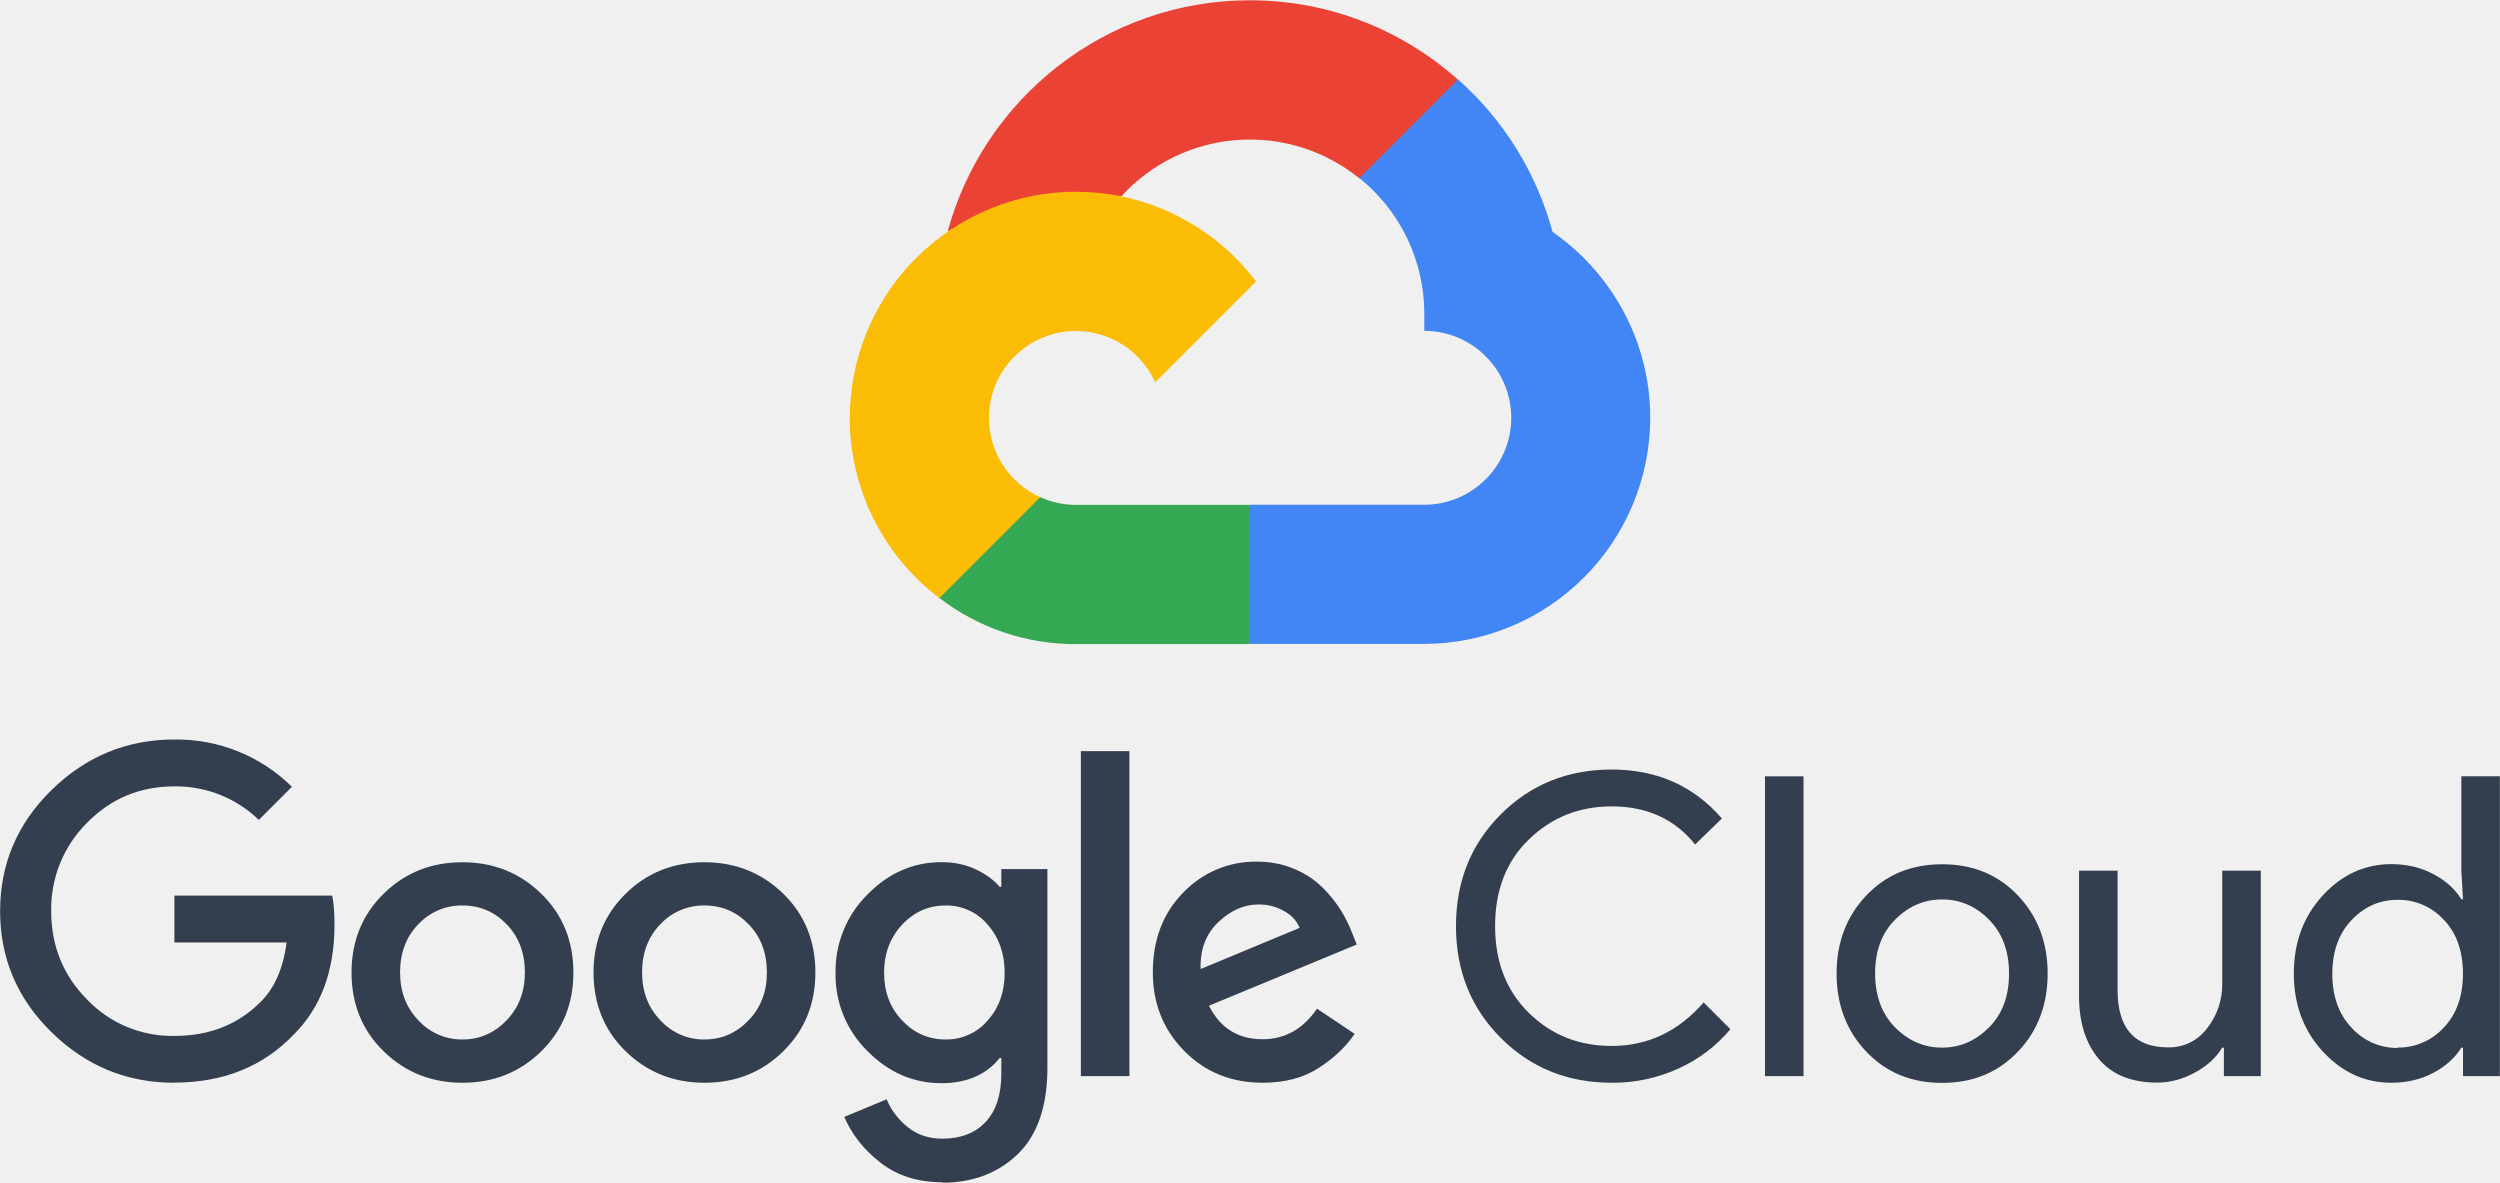
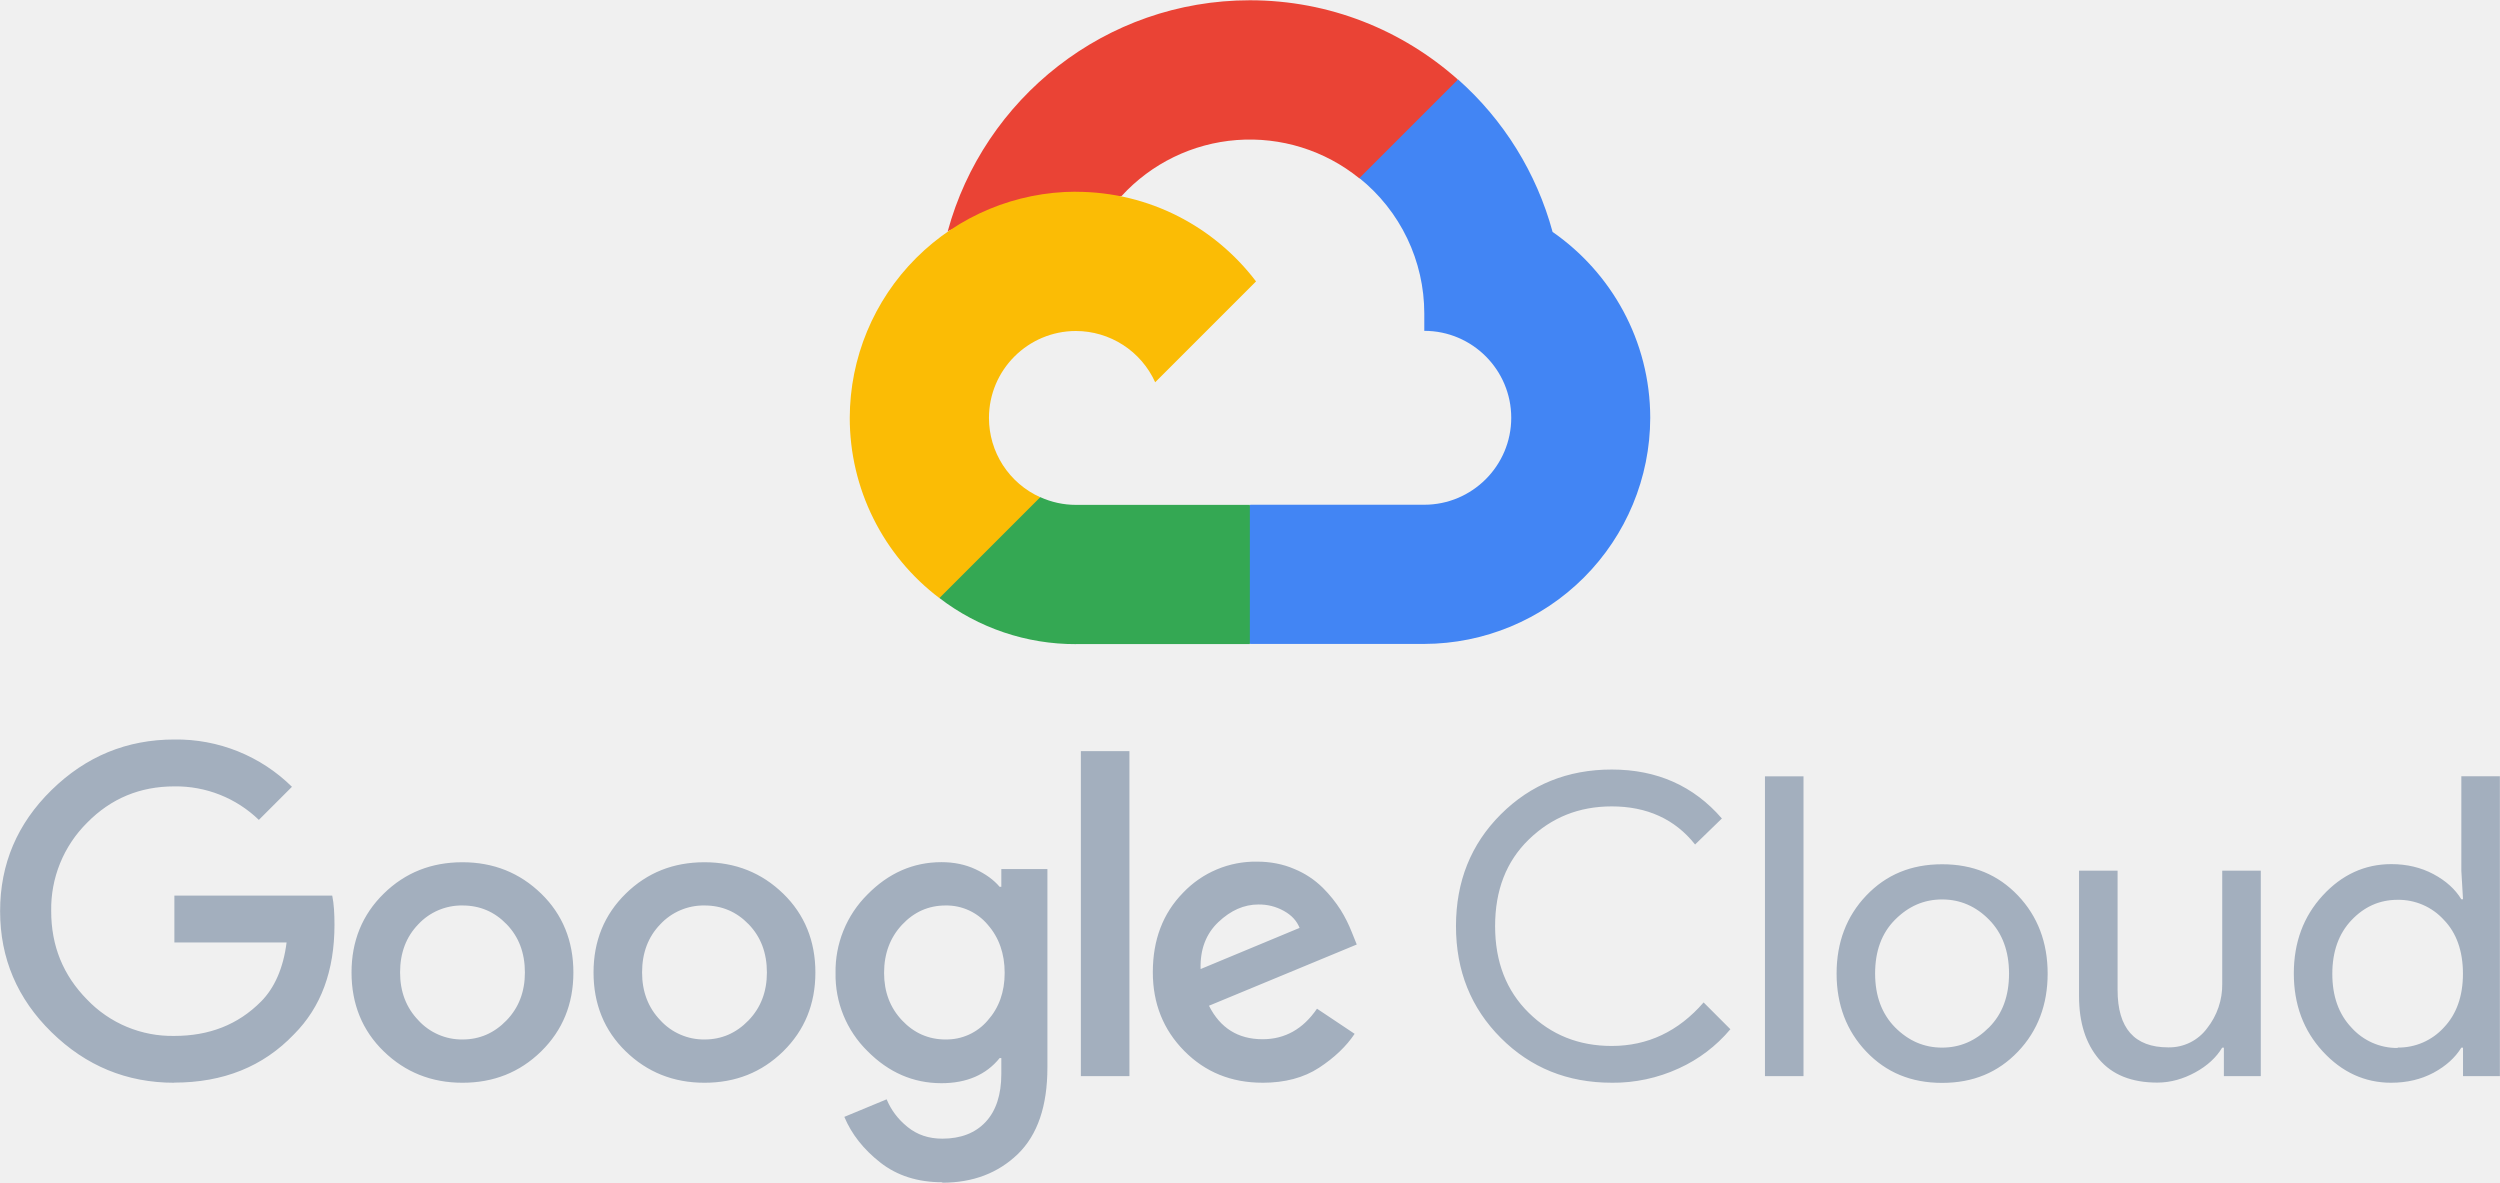
<svg xmlns="http://www.w3.org/2000/svg" fill="none" viewBox="20.1 10.38 319.8 151.32">
  <g clip-path="url(#clip0_809_230)">
    <path d="M193.96 33.173L197.24 33.231L206.149 24.321L206.579 20.546C199.498 14.248 190.182 10.415 179.985 10.415C161.524 10.415 145.941 22.977 141.325 39.993C142.3 39.314 144.378 39.821 144.378 39.821L162.186 36.891C162.186 36.891 163.103 35.372 163.562 35.467C167.384 31.285 172.658 28.719 178.308 28.293C183.957 27.867 189.556 29.612 193.963 33.173H193.96Z" fill="#EA4335" />
    <path d="M218.701 40.024C216.654 32.493 212.453 25.722 206.615 20.543L193.996 33.161C196.586 35.243 198.676 37.879 200.112 40.875C201.548 43.871 202.294 47.151 202.295 50.473V52.701C208.435 52.701 213.418 57.697 213.418 63.823C213.418 69.95 208.421 74.946 202.295 74.946H180.044L177.816 77.182V90.535L180.044 92.751H202.295C209.958 92.731 217.301 89.676 222.718 84.255C228.135 78.835 231.184 71.49 231.199 63.826C231.188 53.976 226.223 45.25 218.672 40.024H218.701Z" fill="#4285F4" />
    <path d="M157.736 92.771H179.981V74.963H157.736C156.156 74.964 154.595 74.625 153.158 73.969L149.947 74.952L141.038 83.861L140.258 86.871C145.271 90.72 151.419 92.797 157.739 92.777L157.736 92.771Z" fill="#34A853" />
    <path d="M157.736 34.902C150.065 34.914 142.712 37.966 137.288 43.39C131.864 48.814 128.812 56.167 128.8 63.838C128.8 68.304 129.835 72.71 131.825 76.709C133.814 80.708 136.704 84.192 140.266 86.886L153.166 73.986C151.212 73.107 149.554 71.682 148.39 69.882C147.227 68.083 146.608 65.986 146.608 63.843C146.608 57.703 151.604 52.721 157.73 52.721C159.872 52.725 161.968 53.345 163.766 54.508C165.565 55.671 166.99 57.328 167.872 59.28L180.772 46.38C175.481 39.414 167.127 34.913 157.724 34.913L157.736 34.902Z" fill="#FBBC05" />
-     <path d="M42.399 148.886C36.321 148.886 31.104 146.736 26.707 142.436C22.309 138.136 20.113 132.965 20.113 126.933C20.113 120.902 22.306 115.73 26.707 111.43C31.107 107.13 36.33 104.977 42.399 104.977C45.183 104.937 47.947 105.451 50.53 106.489C53.114 107.528 55.465 109.07 57.446 111.026L53.212 115.26C50.314 112.458 46.426 110.918 42.396 110.974C38.01 110.974 34.283 112.522 31.227 115.638C29.741 117.115 28.569 118.877 27.782 120.819C26.995 122.76 26.61 124.841 26.649 126.936C26.649 131.368 28.169 135.126 31.227 138.231C32.665 139.739 34.4 140.932 36.322 141.735C38.245 142.538 40.313 142.933 42.396 142.895C46.862 142.895 50.551 141.461 53.49 138.497C55.21 136.777 56.356 134.197 56.758 130.944H42.407V124.947H62.6C62.815 126.013 62.887 127.24 62.887 128.673C62.887 134.567 61.158 139.24 57.69 142.706C53.757 146.819 48.66 148.869 42.367 148.869L42.399 148.886ZM89.326 144.873C86.574 147.567 83.22 148.886 79.258 148.886C75.297 148.886 71.937 147.539 69.191 144.873C66.444 142.207 65.068 138.815 65.068 134.782C65.068 130.749 66.444 127.386 69.191 124.691C71.937 121.997 75.297 120.678 79.258 120.678C83.22 120.678 86.58 122.025 89.326 124.691C92.072 127.357 93.448 130.757 93.448 134.782C93.448 138.807 92.072 142.178 89.326 144.873ZM73.634 140.917C74.349 141.694 75.22 142.312 76.189 142.731C77.158 143.151 78.205 143.362 79.261 143.351C81.44 143.351 83.315 142.542 84.888 140.914C86.462 139.286 87.245 137.245 87.245 134.779C87.245 132.285 86.471 130.227 84.914 128.616C83.358 127.005 81.48 126.208 79.261 126.208C78.203 126.192 77.153 126.398 76.179 126.812C75.206 127.227 74.33 127.841 73.608 128.616C72.052 130.221 71.278 132.274 71.278 134.779C71.278 137.239 72.06 139.288 73.634 140.914V140.917ZM120.283 144.873C117.531 147.567 114.177 148.886 110.215 148.886C106.254 148.886 102.894 147.539 100.148 144.873C97.401 142.207 96.025 138.815 96.025 134.782C96.025 130.749 97.401 127.386 100.148 124.691C102.894 121.997 106.254 120.678 110.215 120.678C114.177 120.678 117.537 122.025 120.283 124.691C123.029 127.357 124.405 130.757 124.405 134.782C124.405 138.807 123.029 142.178 120.283 144.873ZM104.591 140.917C105.306 141.694 106.177 142.312 107.146 142.731C108.116 143.151 109.162 143.362 110.218 143.351C112.397 143.351 114.272 142.542 115.846 140.914C117.419 139.286 118.202 137.245 118.202 134.779C118.202 132.285 117.428 130.227 115.871 128.616C114.315 127.005 112.437 126.208 110.218 126.208C109.16 126.192 108.11 126.398 107.136 126.812C106.163 127.227 105.287 127.841 104.565 128.616C103.009 130.221 102.235 132.274 102.235 134.779C102.235 137.239 103.017 139.288 104.591 140.914V140.917ZM140.634 161.614C137.495 161.614 134.852 160.771 132.71 159.091C130.569 157.412 129.035 155.468 128.106 153.249L133.519 151.005C134.086 152.363 134.952 153.542 136.193 154.542C137.434 155.542 138.888 156.038 140.642 156.038C142.999 156.038 144.851 155.322 146.184 153.897C147.517 152.472 148.19 150.411 148.19 147.734V145.727H147.975C146.255 147.868 143.741 148.943 140.533 148.943C136.927 148.943 133.768 147.567 131.053 144.821C129.735 143.523 128.694 141.97 127.994 140.257C127.294 138.544 126.95 136.707 126.983 134.857C126.949 132.995 127.293 131.146 127.993 129.42C128.692 127.694 129.733 126.128 131.053 124.815C133.762 122.054 136.93 120.667 140.533 120.667C142.139 120.667 143.595 120.968 144.896 121.578C146.198 122.189 147.227 122.937 147.975 123.823H148.19V121.547H154.084V146.937C154.084 151.867 152.828 155.548 150.306 158.002C147.783 160.439 144.567 161.671 140.637 161.671L140.634 161.614ZM141.064 143.348C142.086 143.366 143.099 143.157 144.03 142.736C144.962 142.315 145.788 141.693 146.45 140.914C147.895 139.288 148.617 137.265 148.617 134.831C148.617 132.371 147.895 130.313 146.45 128.667C145.792 127.882 144.967 127.254 144.035 126.829C143.103 126.403 142.088 126.191 141.064 126.208C138.885 126.208 137.027 127.033 135.497 128.667C133.966 130.301 133.192 132.36 133.192 134.831C133.192 137.256 133.957 139.288 135.497 140.914C137.036 142.539 138.888 143.351 141.064 143.351V143.348ZM164.576 106.468V148.035H158.364V106.468H164.576ZM181.604 148.883C177.602 148.883 174.265 147.524 171.588 144.813C168.91 142.101 167.569 138.747 167.569 134.745C167.569 130.605 168.859 127.205 171.45 124.568C172.666 123.289 174.134 122.276 175.761 121.593C177.389 120.91 179.14 120.572 180.905 120.601C182.616 120.601 184.21 120.91 185.672 121.538C187.031 122.095 188.268 122.913 189.313 123.946C190.184 124.813 190.957 125.774 191.617 126.81C192.163 127.695 192.63 128.628 193.011 129.596L193.656 131.202L174.753 139.033C176.186 141.889 178.479 143.319 181.61 143.319C184.465 143.319 186.79 142.02 188.57 139.412L193.386 142.628C192.311 144.233 190.797 145.681 188.834 146.965C186.87 148.25 184.454 148.886 181.598 148.886L181.604 148.883ZM173.732 134.321L186.346 129.075C185.984 128.18 185.331 127.458 184.339 126.907C183.341 126.349 182.214 126.064 181.071 126.082C179.248 126.082 177.545 126.827 175.96 128.326C174.374 129.826 173.609 131.829 173.681 134.323L173.732 134.321ZM226.278 148.883C220.631 148.883 215.901 146.974 212.082 143.15C208.264 139.326 206.349 134.564 206.349 128.851C206.349 123.138 208.258 118.37 212.082 114.552C215.907 110.734 220.634 108.819 226.278 108.819C232.06 108.819 236.759 110.911 240.362 115.082L236.936 118.408C234.356 115.157 230.773 113.534 226.272 113.534C222.087 113.534 218.573 114.945 215.666 117.768C212.759 120.592 211.354 124.281 211.354 128.851C211.354 133.42 212.788 137.118 215.666 139.945C218.544 142.771 222.067 144.179 226.272 144.179C230.876 144.179 234.807 142.321 238.026 138.612L241.451 142.038C239.656 144.18 237.403 145.891 234.858 147.046C232.159 148.287 229.218 148.916 226.247 148.886L226.278 148.883ZM250.805 148.035H245.875V109.687H250.805V148.035ZM258.841 124.929C261.378 122.272 264.574 120.936 268.536 120.936C272.497 120.936 275.694 122.269 278.231 124.929C280.768 127.59 282.035 130.949 282.035 134.92C282.035 138.89 280.774 142.25 278.231 144.91C275.688 147.57 272.497 148.903 268.536 148.903C264.574 148.903 261.378 147.57 258.841 144.91C256.304 142.25 255.037 138.89 255.037 134.92C255.037 130.949 256.298 127.59 258.841 124.929ZM262.51 141.794C264.23 143.523 266.219 144.391 268.53 144.391C270.841 144.391 272.83 143.523 274.55 141.794C276.27 140.065 277.096 137.766 277.096 134.914C277.096 132.062 276.244 129.76 274.55 128.034C272.856 126.308 270.841 125.437 268.53 125.437C266.219 125.437 264.23 126.305 262.51 128.034C260.79 129.763 259.964 132.062 259.964 134.914C259.964 137.766 260.816 140.068 262.51 141.794ZM309.294 148.035H304.578V144.394H304.363C303.618 145.641 302.471 146.707 300.938 147.547C299.404 148.387 297.784 148.866 296.064 148.866C292.776 148.866 290.291 147.868 288.597 145.865C286.902 143.861 286.051 141.183 286.051 137.829V121.759H290.982V137.021C290.982 141.917 293.14 144.36 297.46 144.36C298.427 144.38 299.385 144.167 300.252 143.739C301.12 143.311 301.871 142.68 302.443 141.9C303.717 140.284 304.397 138.279 304.369 136.221V121.759H309.3V148.009L309.294 148.035ZM326.001 148.886C322.61 148.886 319.677 147.544 317.217 144.867C314.758 142.19 313.525 138.87 313.525 134.902C313.525 130.935 314.758 127.615 317.217 124.938C319.677 122.26 322.613 120.919 326.001 120.919C327.996 120.919 329.796 121.349 331.39 122.2C332.984 123.052 334.171 124.127 334.954 125.417H335.169L334.954 121.776V109.679H339.884V148.035H335.169V144.394H334.954C334.171 145.675 332.984 146.75 331.39 147.61C329.799 148.453 327.999 148.883 326.001 148.883V148.886ZM326.804 144.385C327.916 144.4 329.019 144.179 330.04 143.736C331.06 143.292 331.975 142.637 332.723 141.814C334.349 140.103 335.16 137.795 335.16 134.934C335.16 132.073 334.352 129.737 332.723 128.054C331.975 127.231 331.06 126.575 330.04 126.132C329.019 125.689 327.916 125.467 326.804 125.483C324.516 125.483 322.552 126.351 320.91 128.08C319.267 129.808 318.45 132.107 318.45 134.96C318.45 137.812 319.267 140.114 320.91 141.84C321.652 142.666 322.561 143.325 323.577 143.773C324.593 144.221 325.693 144.447 326.804 144.437V144.385Z" fill="#333f4e" />
+     <path d="M42.399 148.886C36.321 148.886 31.104 146.736 26.707 142.436C22.309 138.136 20.113 132.965 20.113 126.933C20.113 120.902 22.306 115.73 26.707 111.43C31.107 107.13 36.33 104.977 42.399 104.977C45.183 104.937 47.947 105.451 50.53 106.489C53.114 107.528 55.465 109.07 57.446 111.026L53.212 115.26C50.314 112.458 46.426 110.918 42.396 110.974C38.01 110.974 34.283 112.522 31.227 115.638C29.741 117.115 28.569 118.877 27.782 120.819C26.995 122.76 26.61 124.841 26.649 126.936C26.649 131.368 28.169 135.126 31.227 138.231C32.665 139.739 34.4 140.932 36.322 141.735C38.245 142.538 40.313 142.933 42.396 142.895C46.862 142.895 50.551 141.461 53.49 138.497C55.21 136.777 56.356 134.197 56.758 130.944H42.407V124.947H62.6C62.815 126.013 62.887 127.24 62.887 128.673C62.887 134.567 61.158 139.24 57.69 142.706C53.757 146.819 48.66 148.869 42.367 148.869L42.399 148.886ZM89.326 144.873C86.574 147.567 83.22 148.886 79.258 148.886C75.297 148.886 71.937 147.539 69.191 144.873C66.444 142.207 65.068 138.815 65.068 134.782C65.068 130.749 66.444 127.386 69.191 124.691C71.937 121.997 75.297 120.678 79.258 120.678C83.22 120.678 86.58 122.025 89.326 124.691C92.072 127.357 93.448 130.757 93.448 134.782C93.448 138.807 92.072 142.178 89.326 144.873ZM73.634 140.917C74.349 141.694 75.22 142.312 76.189 142.731C77.158 143.151 78.205 143.362 79.261 143.351C81.44 143.351 83.315 142.542 84.888 140.914C86.462 139.286 87.245 137.245 87.245 134.779C87.245 132.285 86.471 130.227 84.914 128.616C83.358 127.005 81.48 126.208 79.261 126.208C78.203 126.192 77.153 126.398 76.179 126.812C75.206 127.227 74.33 127.841 73.608 128.616C72.052 130.221 71.278 132.274 71.278 134.779C71.278 137.239 72.06 139.288 73.634 140.914V140.917ZM120.283 144.873C117.531 147.567 114.177 148.886 110.215 148.886C106.254 148.886 102.894 147.539 100.148 144.873C97.401 142.207 96.025 138.815 96.025 134.782C96.025 130.749 97.401 127.386 100.148 124.691C102.894 121.997 106.254 120.678 110.215 120.678C114.177 120.678 117.537 122.025 120.283 124.691C123.029 127.357 124.405 130.757 124.405 134.782C124.405 138.807 123.029 142.178 120.283 144.873ZM104.591 140.917C105.306 141.694 106.177 142.312 107.146 142.731C108.116 143.151 109.162 143.362 110.218 143.351C112.397 143.351 114.272 142.542 115.846 140.914C117.419 139.286 118.202 137.245 118.202 134.779C118.202 132.285 117.428 130.227 115.871 128.616C114.315 127.005 112.437 126.208 110.218 126.208C109.16 126.192 108.11 126.398 107.136 126.812C106.163 127.227 105.287 127.841 104.565 128.616C103.009 130.221 102.235 132.274 102.235 134.779C102.235 137.239 103.017 139.288 104.591 140.914V140.917ZM140.634 161.614C137.495 161.614 134.852 160.771 132.71 159.091C130.569 157.412 129.035 155.468 128.106 153.249L133.519 151.005C134.086 152.363 134.952 153.542 136.193 154.542C137.434 155.542 138.888 156.038 140.642 156.038C142.999 156.038 144.851 155.322 146.184 153.897C147.517 152.472 148.19 150.411 148.19 147.734V145.727H147.975C146.255 147.868 143.741 148.943 140.533 148.943C136.927 148.943 133.768 147.567 131.053 144.821C129.735 143.523 128.694 141.97 127.994 140.257C127.294 138.544 126.95 136.707 126.983 134.857C126.949 132.995 127.293 131.146 127.993 129.42C128.692 127.694 129.733 126.128 131.053 124.815C133.762 122.054 136.93 120.667 140.533 120.667C142.139 120.667 143.595 120.968 144.896 121.578C146.198 122.189 147.227 122.937 147.975 123.823H148.19V121.547H154.084V146.937C154.084 151.867 152.828 155.548 150.306 158.002C147.783 160.439 144.567 161.671 140.637 161.671L140.634 161.614ZM141.064 143.348C142.086 143.366 143.099 143.157 144.03 142.736C144.962 142.315 145.788 141.693 146.45 140.914C147.895 139.288 148.617 137.265 148.617 134.831C148.617 132.371 147.895 130.313 146.45 128.667C145.792 127.882 144.967 127.254 144.035 126.829C143.103 126.403 142.088 126.191 141.064 126.208C138.885 126.208 137.027 127.033 135.497 128.667C133.966 130.301 133.192 132.36 133.192 134.831C133.192 137.256 133.957 139.288 135.497 140.914C137.036 142.539 138.888 143.351 141.064 143.351V143.348ZM164.576 106.468V148.035H158.364V106.468H164.576ZM181.604 148.883C177.602 148.883 174.265 147.524 171.588 144.813C168.91 142.101 167.569 138.747 167.569 134.745C167.569 130.605 168.859 127.205 171.45 124.568C172.666 123.289 174.134 122.276 175.761 121.593C177.389 120.91 179.14 120.572 180.905 120.601C182.616 120.601 184.21 120.91 185.672 121.538C187.031 122.095 188.268 122.913 189.313 123.946C190.184 124.813 190.957 125.774 191.617 126.81C192.163 127.695 192.63 128.628 193.011 129.596L193.656 131.202L174.753 139.033C176.186 141.889 178.479 143.319 181.61 143.319C184.465 143.319 186.79 142.02 188.57 139.412L193.386 142.628C192.311 144.233 190.797 145.681 188.834 146.965C186.87 148.25 184.454 148.886 181.598 148.886L181.604 148.883ZM173.732 134.321L186.346 129.075C185.984 128.18 185.331 127.458 184.339 126.907C183.341 126.349 182.214 126.064 181.071 126.082C179.248 126.082 177.545 126.827 175.96 128.326C174.374 129.826 173.609 131.829 173.681 134.323L173.732 134.321ZM226.278 148.883C220.631 148.883 215.901 146.974 212.082 143.15C208.264 139.326 206.349 134.564 206.349 128.851C206.349 123.138 208.258 118.37 212.082 114.552C215.907 110.734 220.634 108.819 226.278 108.819C232.06 108.819 236.759 110.911 240.362 115.082L236.936 118.408C234.356 115.157 230.773 113.534 226.272 113.534C222.087 113.534 218.573 114.945 215.666 117.768C212.759 120.592 211.354 124.281 211.354 128.851C211.354 133.42 212.788 137.118 215.666 139.945C218.544 142.771 222.067 144.179 226.272 144.179C230.876 144.179 234.807 142.321 238.026 138.612L241.451 142.038C239.656 144.18 237.403 145.891 234.858 147.046C232.159 148.287 229.218 148.916 226.247 148.886L226.278 148.883ZM250.805 148.035H245.875V109.687H250.805V148.035ZM258.841 124.929C261.378 122.272 264.574 120.936 268.536 120.936C272.497 120.936 275.694 122.269 278.231 124.929C280.768 127.59 282.035 130.949 282.035 134.92C282.035 138.89 280.774 142.25 278.231 144.91C275.688 147.57 272.497 148.903 268.536 148.903C264.574 148.903 261.378 147.57 258.841 144.91C256.304 142.25 255.037 138.89 255.037 134.92C255.037 130.949 256.298 127.59 258.841 124.929ZM262.51 141.794C264.23 143.523 266.219 144.391 268.53 144.391C270.841 144.391 272.83 143.523 274.55 141.794C276.27 140.065 277.096 137.766 277.096 134.914C277.096 132.062 276.244 129.76 274.55 128.034C272.856 126.308 270.841 125.437 268.53 125.437C266.219 125.437 264.23 126.305 262.51 128.034C260.79 129.763 259.964 132.062 259.964 134.914C259.964 137.766 260.816 140.068 262.51 141.794ZM309.294 148.035H304.578V144.394H304.363C303.618 145.641 302.471 146.707 300.938 147.547C299.404 148.387 297.784 148.866 296.064 148.866C292.776 148.866 290.291 147.868 288.597 145.865C286.902 143.861 286.051 141.183 286.051 137.829V121.759H290.982V137.021C290.982 141.917 293.14 144.36 297.46 144.36C298.427 144.38 299.385 144.167 300.252 143.739C301.12 143.311 301.871 142.68 302.443 141.9C303.717 140.284 304.397 138.279 304.369 136.221V121.759H309.3V148.009L309.294 148.035ZM326.001 148.886C322.61 148.886 319.677 147.544 317.217 144.867C314.758 142.19 313.525 138.87 313.525 134.902C313.525 130.935 314.758 127.615 317.217 124.938C319.677 122.26 322.613 120.919 326.001 120.919C327.996 120.919 329.796 121.349 331.39 122.2C332.984 123.052 334.171 124.127 334.954 125.417H335.169L334.954 121.776V109.679H339.884V148.035H335.169V144.394H334.954C334.171 145.675 332.984 146.75 331.39 147.61C329.799 148.453 327.999 148.883 326.001 148.883V148.886ZM326.804 144.385C327.916 144.4 329.019 144.179 330.04 143.736C331.06 143.292 331.975 142.637 332.723 141.814C334.349 140.103 335.16 137.795 335.16 134.934C335.16 132.073 334.352 129.737 332.723 128.054C331.975 127.231 331.06 126.575 330.04 126.132C329.019 125.689 327.916 125.467 326.804 125.483C324.516 125.483 322.552 126.351 320.91 128.08C319.267 129.808 318.45 132.107 318.45 134.96C318.45 137.812 319.267 140.114 320.91 141.84C321.652 142.666 322.561 143.325 323.577 143.773C324.593 144.221 325.693 144.447 326.804 144.437V144.385Z" fill="#a3afbe" />
  </g>
  <defs>
    <clipPath id="clip0_809_230">
      <rect width="360" height="172" fill="white" />
    </clipPath>
  </defs>
</svg>
